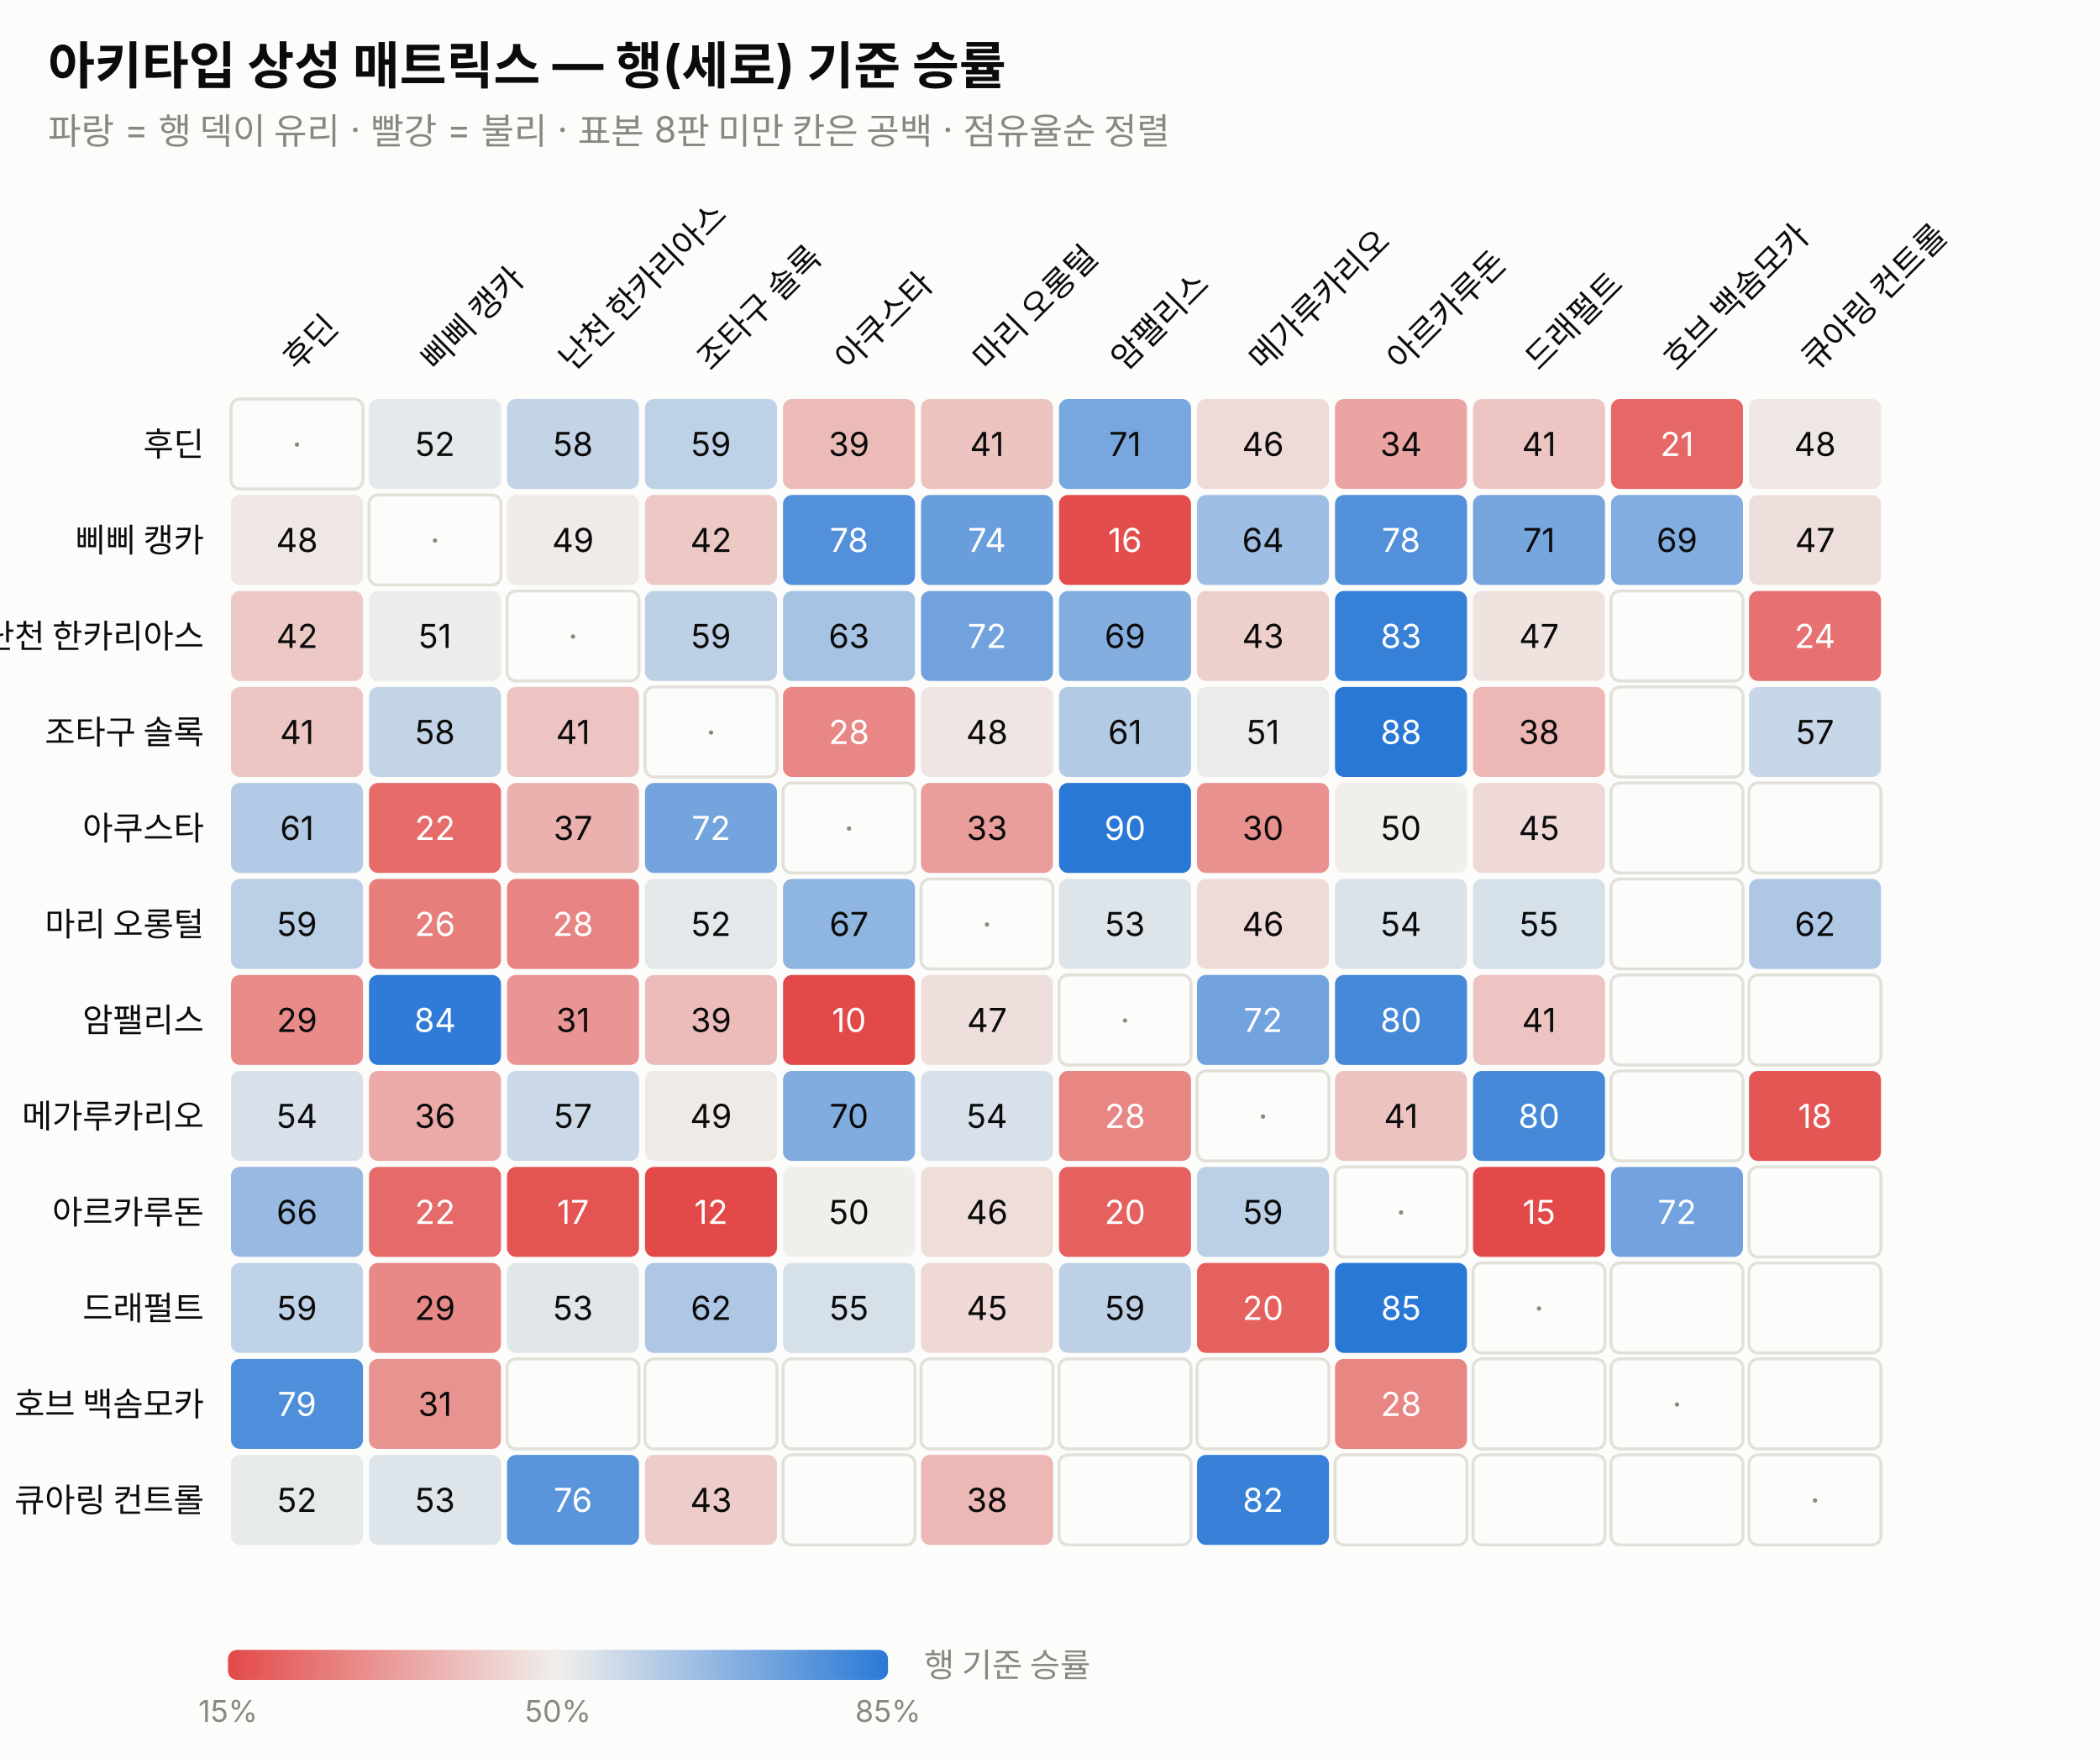
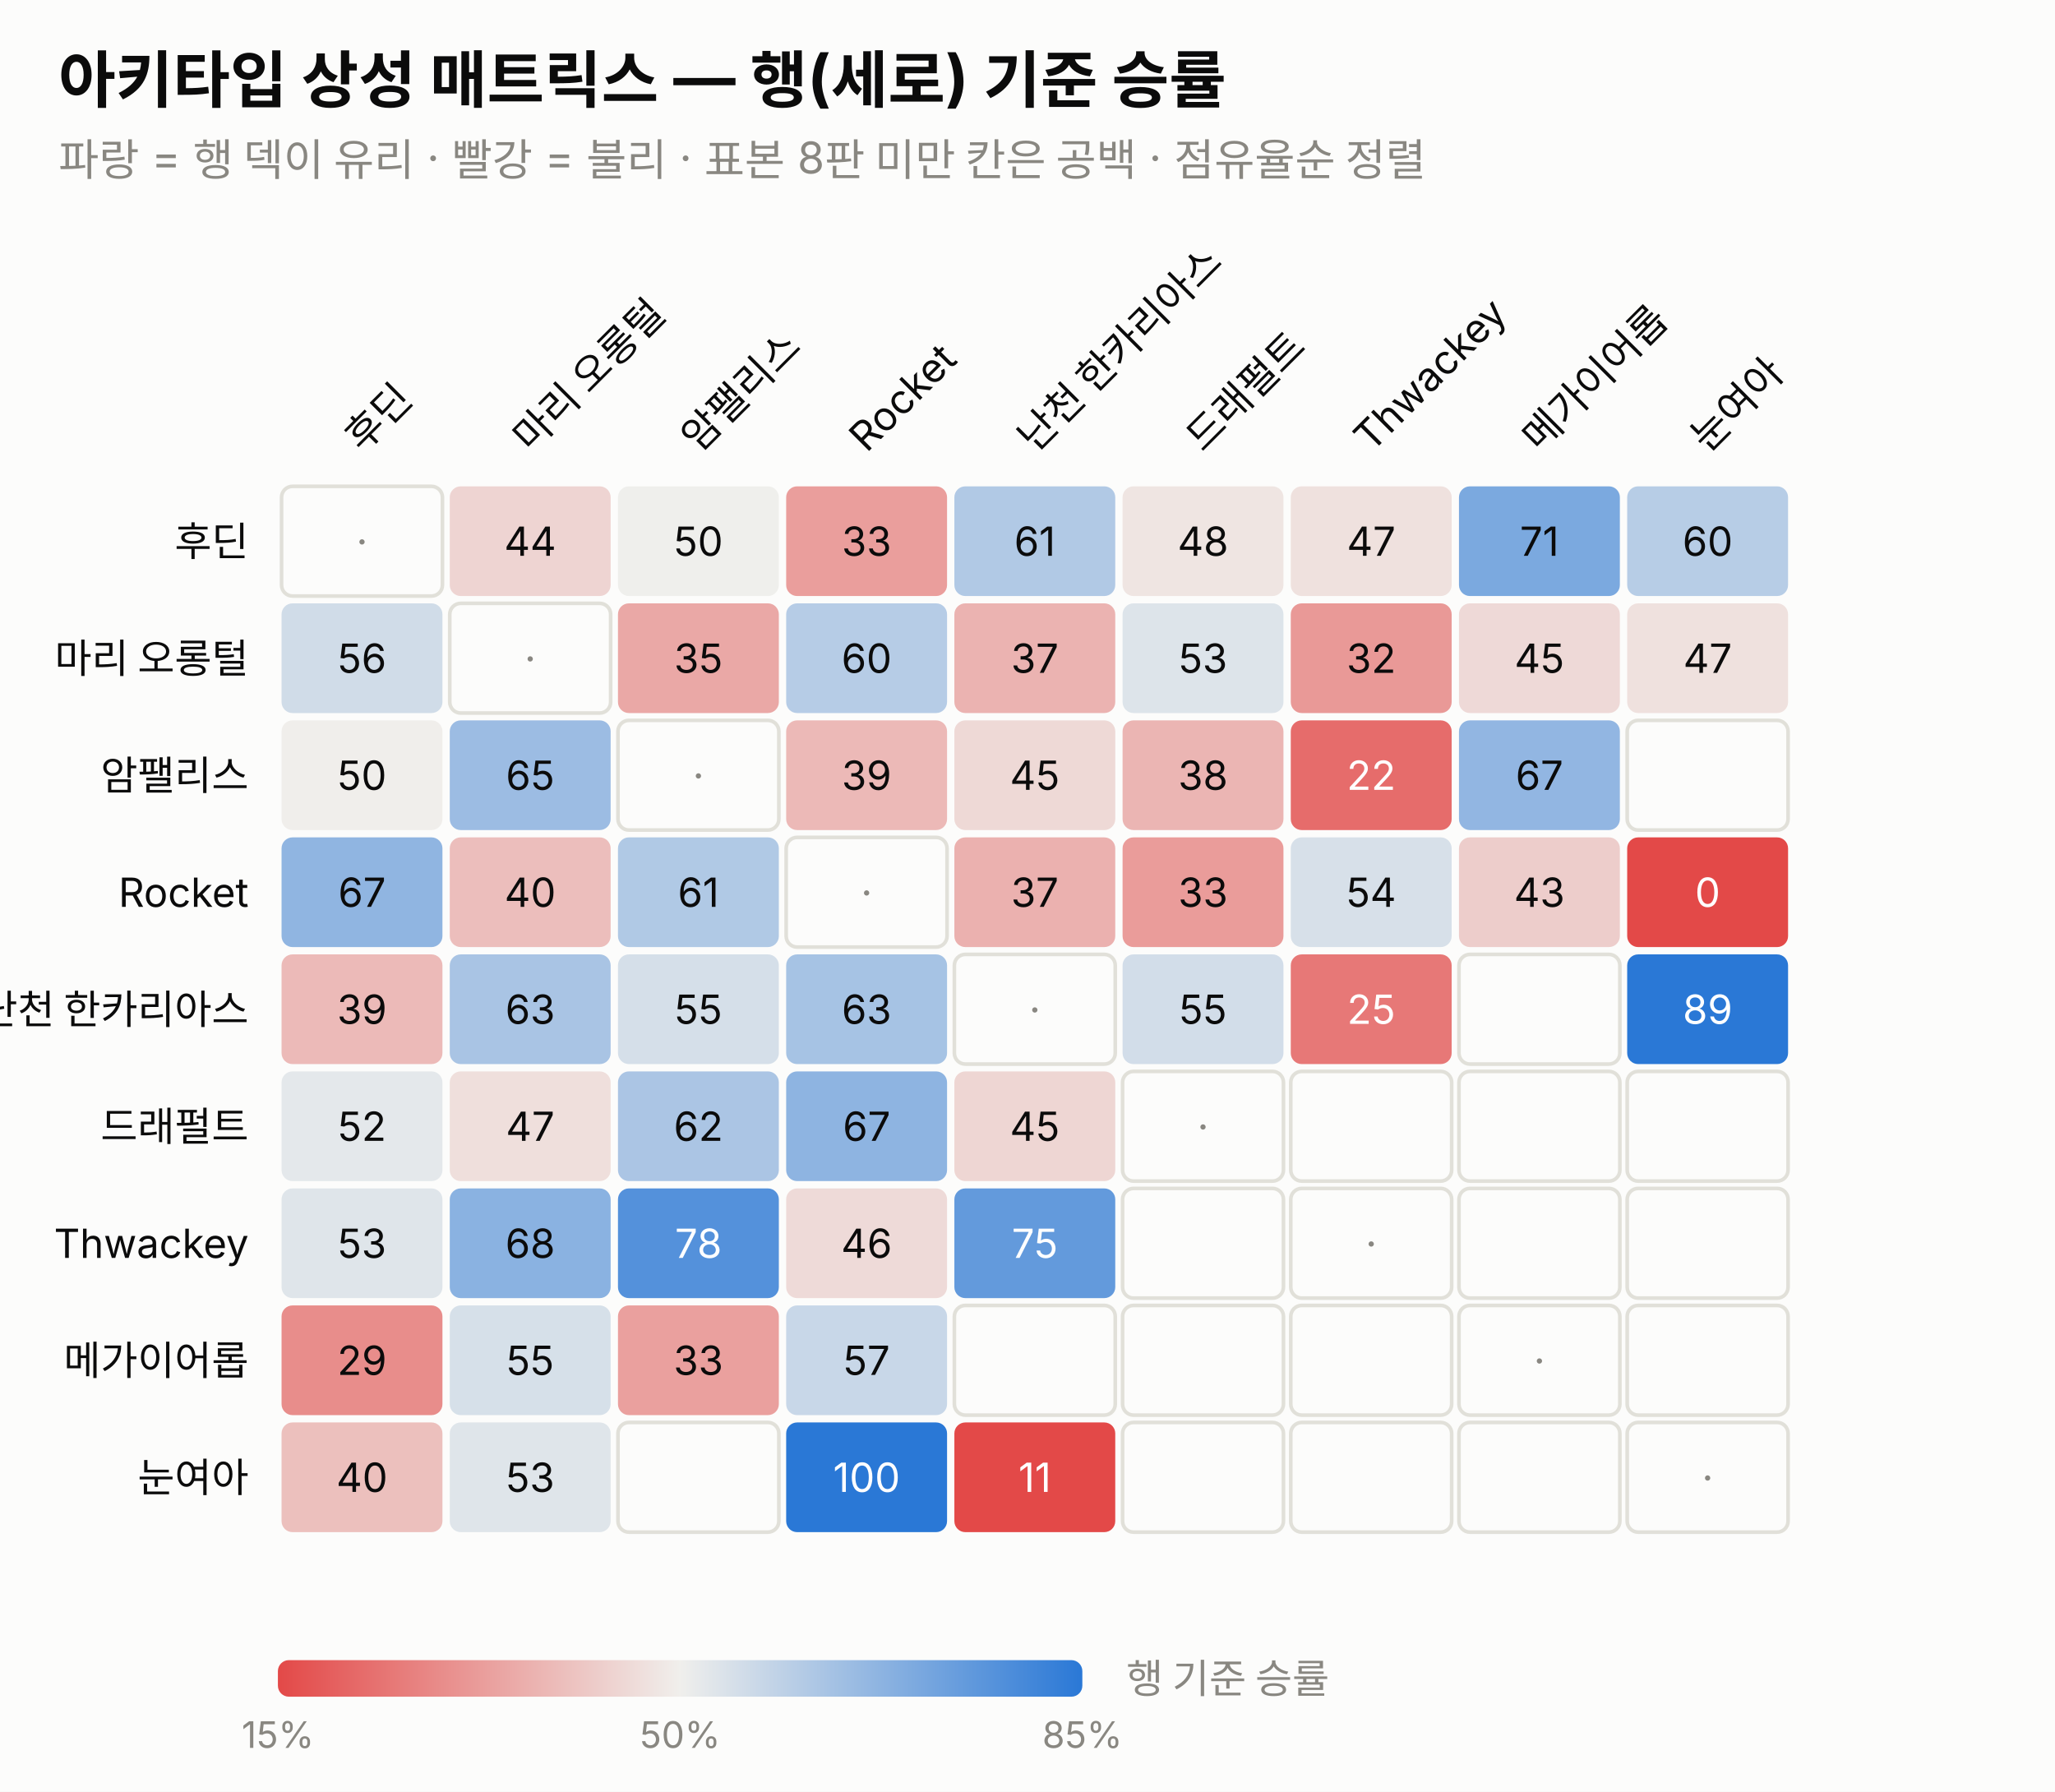
- <svg xmlns="http://www.w3.org/2000/svg" width="700" height="586" viewBox="0 0 700 586" font-family="system-ui, -apple-system, Segoe UI, sans-serif">
-   <rect width="700" height="586" fill="#fcfcfb" />
+ <svg xmlns="http://www.w3.org/2000/svg" width="562" height="490" viewBox="0 0 562 490" font-family="system-ui, -apple-system, Segoe UI, sans-serif">
+   <rect width="562" height="490" fill="#fcfcfb" />
  <text x="16" y="28" font-size="17" font-weight="700" fill="#0b0b0b">아키타입 상성 매트릭스 — 행(세로) 기준 승률</text>
  <text x="16" y="48" font-size="12" fill="#898781">파랑 = 행 덱이 유리 · 빨강 = 불리 · 표본 8판 미만 칸은 공백 · 점유율순 정렬</text>
  <text x="99" y="124" font-size="11" fill="#0b0b0b" text-anchor="start" transform="rotate(-45 99 124)">후딘</text>
-   <text x="145" y="124" font-size="11" fill="#0b0b0b" text-anchor="start" transform="rotate(-45 145 124)">삐삐 캥카</text>
-   <text x="191" y="124" font-size="11" fill="#0b0b0b" text-anchor="start" transform="rotate(-45 191 124)">난천 한카리아스</text>
-   <text x="237" y="124" font-size="11" fill="#0b0b0b" text-anchor="start" transform="rotate(-45 237 124)">조타구 솔록</text>
-   <text x="283" y="124" font-size="11" fill="#0b0b0b" text-anchor="start" transform="rotate(-45 283 124)">아쿠스타</text>
-   <text x="329" y="124" font-size="11" fill="#0b0b0b" text-anchor="start" transform="rotate(-45 329 124)">마리 오롱털</text>
-   <text x="375" y="124" font-size="11" fill="#0b0b0b" text-anchor="start" transform="rotate(-45 375 124)">암팰리스</text>
-   <text x="421" y="124" font-size="11" fill="#0b0b0b" text-anchor="start" transform="rotate(-45 421 124)">메가루카리오</text>
-   <text x="467" y="124" font-size="11" fill="#0b0b0b" text-anchor="start" transform="rotate(-45 467 124)">아르카루돈</text>
-   <text x="513" y="124" font-size="11" fill="#0b0b0b" text-anchor="start" transform="rotate(-45 513 124)">드래펄트</text>
-   <text x="559" y="124" font-size="11" fill="#0b0b0b" text-anchor="start" transform="rotate(-45 559 124)">호브 백솜모카</text>
-   <text x="605" y="124" font-size="11" fill="#0b0b0b" text-anchor="start" transform="rotate(-45 605 124)">큐아링 컨트롤</text>
+   <text x="145" y="124" font-size="11" fill="#0b0b0b" text-anchor="start" transform="rotate(-45 145 124)">마리 오롱털</text>
+   <text x="191" y="124" font-size="11" fill="#0b0b0b" text-anchor="start" transform="rotate(-45 191 124)">암팰리스</text>
+   <text x="237" y="124" font-size="11" fill="#0b0b0b" text-anchor="start" transform="rotate(-45 237 124)">Rocket</text>
+   <text x="283" y="124" font-size="11" fill="#0b0b0b" text-anchor="start" transform="rotate(-45 283 124)">난천 한카리아스</text>
+   <text x="329" y="124" font-size="11" fill="#0b0b0b" text-anchor="start" transform="rotate(-45 329 124)">드래펄트</text>
+   <text x="375" y="124" font-size="11" fill="#0b0b0b" text-anchor="start" transform="rotate(-45 375 124)">Thwackey</text>
+   <text x="421" y="124" font-size="11" fill="#0b0b0b" text-anchor="start" transform="rotate(-45 421 124)">메가이어롭</text>
+   <text x="467" y="124" font-size="11" fill="#0b0b0b" text-anchor="start" transform="rotate(-45 467 124)">눈여아</text>
  <text x="68" y="152.0" font-size="11" fill="#0b0b0b" text-anchor="end">후딘</text>
  <rect x="77.0" y="133.0" width="44" height="30" rx="3" fill="#fcfcfb" stroke="#e1e0d9" />
  <text x="99.0" y="152.0" font-size="11" fill="#898781" text-anchor="middle">·</text>
-   <rect x="123.0" y="133.0" width="44" height="30" rx="3" fill="#e6e9eb" />
-   <text x="145.0" y="152.0" font-size="11" fill="#0b0b0b" text-anchor="middle">52</text>
-   <rect x="169.0" y="133.0" width="44" height="30" rx="3" fill="#c3d4e7" />
-   <text x="191.0" y="152.0" font-size="11" fill="#0b0b0b" text-anchor="middle">58</text>
-   <rect x="215.0" y="133.0" width="44" height="30" rx="3" fill="#bed1e6" />
-   <text x="237.0" y="152.0" font-size="11" fill="#0b0b0b" text-anchor="middle">59</text>
-   <rect x="261.0" y="133.0" width="44" height="30" rx="3" fill="#ecbbb8" />
-   <text x="283.0" y="152.0" font-size="11" fill="#0b0b0b" text-anchor="middle">39</text>
-   <rect x="307.0" y="133.0" width="44" height="30" rx="3" fill="#edc3c0" />
-   <text x="329.0" y="152.0" font-size="11" fill="#0b0b0b" text-anchor="middle">41</text>
-   <rect x="353.0" y="133.0" width="44" height="30" rx="3" fill="#78a7df" />
-   <text x="375.0" y="152.0" font-size="11" fill="#0b0b0b" text-anchor="middle">71</text>
-   <rect x="399.0" y="133.0" width="44" height="30" rx="3" fill="#eedbd8" />
-   <text x="421.0" y="152.0" font-size="11" fill="#0b0b0b" text-anchor="middle">46</text>
-   <rect x="445.0" y="133.0" width="44" height="30" rx="3" fill="#eaa4a2" />
-   <text x="467.0" y="152.0" font-size="11" fill="#0b0b0b" text-anchor="middle">34</text>
-   <rect x="491.0" y="133.0" width="44" height="30" rx="3" fill="#edc6c4" />
-   <text x="513.0" y="152.0" font-size="11" fill="#0b0b0b" text-anchor="middle">41</text>
-   <rect x="537.0" y="133.0" width="44" height="30" rx="3" fill="#e56766" />
-   <text x="559.0" y="152.0" font-size="11" fill="#ffffff" text-anchor="middle">21</text>
-   <rect x="583.0" y="133.0" width="44" height="30" rx="3" fill="#efe7e4" />
-   <text x="605.0" y="152.0" font-size="11" fill="#0b0b0b" text-anchor="middle">48</text>
-   <text x="68" y="184.0" font-size="11" fill="#0b0b0b" text-anchor="end">삐삐 캥카</text>
-   <rect x="77.0" y="165.0" width="44" height="30" rx="3" fill="#efe7e4" />
-   <text x="99.0" y="184.0" font-size="11" fill="#0b0b0b" text-anchor="middle">48</text>
+   <rect x="123.0" y="133.0" width="44" height="30" rx="3" fill="#eed4d2" />
+   <text x="145.0" y="152.0" font-size="11" fill="#0b0b0b" text-anchor="middle">44</text>
+   <rect x="169.0" y="133.0" width="44" height="30" rx="3" fill="#efefec" />
+   <text x="191.0" y="152.0" font-size="11" fill="#0b0b0b" text-anchor="middle">50</text>
+   <rect x="215.0" y="133.0" width="44" height="30" rx="3" fill="#ea9e9c" />
+   <text x="237.0" y="152.0" font-size="11" fill="#0b0b0b" text-anchor="middle">33</text>
+   <rect x="261.0" y="133.0" width="44" height="30" rx="3" fill="#b1c9e5" />
+   <text x="283.0" y="152.0" font-size="11" fill="#0b0b0b" text-anchor="middle">61</text>
+   <rect x="307.0" y="133.0" width="44" height="30" rx="3" fill="#efe5e2" />
+   <text x="329.0" y="152.0" font-size="11" fill="#0b0b0b" text-anchor="middle">48</text>
+   <rect x="353.0" y="133.0" width="44" height="30" rx="3" fill="#efe1de" />
+   <text x="375.0" y="152.0" font-size="11" fill="#0b0b0b" text-anchor="middle">47</text>
+   <rect x="399.0" y="133.0" width="44" height="30" rx="3" fill="#7ba9df" />
+   <text x="421.0" y="152.0" font-size="11" fill="#0b0b0b" text-anchor="middle">71</text>
+   <rect x="445.0" y="133.0" width="44" height="30" rx="3" fill="#b7cde6" />
+   <text x="467.0" y="152.0" font-size="11" fill="#0b0b0b" text-anchor="middle">60</text>
+   <text x="68" y="184.0" font-size="11" fill="#0b0b0b" text-anchor="end">마리 오롱털</text>
+   <rect x="77.0" y="165.0" width="44" height="30" rx="3" fill="#d0dce8" />
+   <text x="99.0" y="184.0" font-size="11" fill="#0b0b0b" text-anchor="middle">56</text>
  <rect x="123.0" y="165.0" width="44" height="30" rx="3" fill="#fcfcfb" stroke="#e1e0d9" />
  <text x="145.0" y="184.0" font-size="11" fill="#898781" text-anchor="middle">·</text>
-   <rect x="169.0" y="165.0" width="44" height="30" rx="3" fill="#f0ebe8" />
-   <text x="191.0" y="184.0" font-size="11" fill="#0b0b0b" text-anchor="middle">49</text>
-   <rect x="215.0" y="165.0" width="44" height="30" rx="3" fill="#edc9c6" />
-   <text x="237.0" y="184.0" font-size="11" fill="#0b0b0b" text-anchor="middle">42</text>
-   <rect x="261.0" y="165.0" width="44" height="30" rx="3" fill="#5290da" />
-   <text x="283.0" y="184.0" font-size="11" fill="#ffffff" text-anchor="middle">78</text>
-   <rect x="307.0" y="165.0" width="44" height="30" rx="3" fill="#699edd" />
-   <text x="329.0" y="184.0" font-size="11" fill="#ffffff" text-anchor="middle">74</text>
-   <rect x="353.0" y="165.0" width="44" height="30" rx="3" fill="#e34e4c" />
-   <text x="375.0" y="184.0" font-size="11" fill="#ffffff" text-anchor="middle">16</text>
-   <rect x="399.0" y="165.0" width="44" height="30" rx="3" fill="#9ebee3" />
-   <text x="421.0" y="184.0" font-size="11" fill="#0b0b0b" text-anchor="middle">64</text>
-   <rect x="445.0" y="165.0" width="44" height="30" rx="3" fill="#5290da" />
-   <text x="467.0" y="184.0" font-size="11" fill="#ffffff" text-anchor="middle">78</text>
-   <rect x="491.0" y="165.0" width="44" height="30" rx="3" fill="#77a6df" />
-   <text x="513.0" y="184.0" font-size="11" fill="#0b0b0b" text-anchor="middle">71</text>
-   <rect x="537.0" y="165.0" width="44" height="30" rx="3" fill="#82ade0" />
-   <text x="559.0" y="184.0" font-size="11" fill="#0b0b0b" text-anchor="middle">69</text>
-   <rect x="583.0" y="165.0" width="44" height="30" rx="3" fill="#efdfdc" />
-   <text x="605.0" y="184.0" font-size="11" fill="#0b0b0b" text-anchor="middle">47</text>
-   <text x="68" y="216.0" font-size="11" fill="#0b0b0b" text-anchor="end">난천 한카리아스</text>
-   <rect x="77.0" y="197.0" width="44" height="30" rx="3" fill="#edc9c6" />
-   <text x="99.0" y="216.0" font-size="11" fill="#0b0b0b" text-anchor="middle">42</text>
-   <rect x="123.0" y="197.0" width="44" height="30" rx="3" fill="#ebeceb" />
-   <text x="145.0" y="216.0" font-size="11" fill="#0b0b0b" text-anchor="middle">51</text>
+   <rect x="169.0" y="165.0" width="44" height="30" rx="3" fill="#eaa8a6" />
+   <text x="191.0" y="184.0" font-size="11" fill="#0b0b0b" text-anchor="middle">35</text>
+   <rect x="215.0" y="165.0" width="44" height="30" rx="3" fill="#b6cce6" />
+   <text x="237.0" y="184.0" font-size="11" fill="#0b0b0b" text-anchor="middle">60</text>
+   <rect x="261.0" y="165.0" width="44" height="30" rx="3" fill="#ebb3b1" />
+   <text x="283.0" y="184.0" font-size="11" fill="#0b0b0b" text-anchor="middle">37</text>
+   <rect x="307.0" y="165.0" width="44" height="30" rx="3" fill="#dde4ea" />
+   <text x="329.0" y="184.0" font-size="11" fill="#0b0b0b" text-anchor="middle">53</text>
+   <rect x="353.0" y="165.0" width="44" height="30" rx="3" fill="#e99997" />
+   <text x="375.0" y="184.0" font-size="11" fill="#0b0b0b" text-anchor="middle">32</text>
+   <rect x="399.0" y="165.0" width="44" height="30" rx="3" fill="#eed9d7" />
+   <text x="421.0" y="184.0" font-size="11" fill="#0b0b0b" text-anchor="middle">45</text>
+   <rect x="445.0" y="165.0" width="44" height="30" rx="3" fill="#efe1de" />
+   <text x="467.0" y="184.0" font-size="11" fill="#0b0b0b" text-anchor="middle">47</text>
+   <text x="68" y="216.0" font-size="11" fill="#0b0b0b" text-anchor="end">암팰리스</text>
+   <rect x="77.0" y="197.0" width="44" height="30" rx="3" fill="#f0eeeb" />
+   <text x="99.0" y="216.0" font-size="11" fill="#0b0b0b" text-anchor="middle">50</text>
+   <rect x="123.0" y="197.0" width="44" height="30" rx="3" fill="#9cbce3" />
+   <text x="145.0" y="216.0" font-size="11" fill="#0b0b0b" text-anchor="middle">65</text>
  <rect x="169.0" y="197.0" width="44" height="30" rx="3" fill="#fcfcfb" stroke="#e1e0d9" />
  <text x="191.0" y="216.0" font-size="11" fill="#898781" text-anchor="middle">·</text>
-   <rect x="215.0" y="197.0" width="44" height="30" rx="3" fill="#bdd0e6" />
-   <text x="237.0" y="216.0" font-size="11" fill="#0b0b0b" text-anchor="middle">59</text>
-   <rect x="261.0" y="197.0" width="44" height="30" rx="3" fill="#a6c3e4" />
-   <text x="283.0" y="216.0" font-size="11" fill="#0b0b0b" text-anchor="middle">63</text>
-   <rect x="307.0" y="197.0" width="44" height="30" rx="3" fill="#71a2de" />
-   <text x="329.0" y="216.0" font-size="11" fill="#ffffff" text-anchor="middle">72</text>
-   <rect x="353.0" y="197.0" width="44" height="30" rx="3" fill="#84aee0" />
-   <text x="375.0" y="216.0" font-size="11" fill="#0b0b0b" text-anchor="middle">69</text>
-   <rect x="399.0" y="197.0" width="44" height="30" rx="3" fill="#edcfcc" />
-   <text x="421.0" y="216.0" font-size="11" fill="#0b0b0b" text-anchor="middle">43</text>
-   <rect x="445.0" y="197.0" width="44" height="30" rx="3" fill="#3780d7" />
-   <text x="467.0" y="216.0" font-size="11" fill="#ffffff" text-anchor="middle">83</text>
-   <rect x="491.0" y="197.0" width="44" height="30" rx="3" fill="#efe3e0" />
-   <text x="513.0" y="216.0" font-size="11" fill="#0b0b0b" text-anchor="middle">47</text>
-   <rect x="537.0" y="197.0" width="44" height="30" rx="3" fill="#fcfcfb" stroke="#e1e0d9" />
-   <rect x="583.0" y="197.0" width="44" height="30" rx="3" fill="#e67170" />
-   <text x="605.0" y="216.0" font-size="11" fill="#ffffff" text-anchor="middle">24</text>
-   <text x="68" y="248.0" font-size="11" fill="#0b0b0b" text-anchor="end">조타구 솔록</text>
-   <rect x="77.0" y="229.0" width="44" height="30" rx="3" fill="#edc5c2" />
-   <text x="99.0" y="248.0" font-size="11" fill="#0b0b0b" text-anchor="middle">41</text>
-   <rect x="123.0" y="229.0" width="44" height="30" rx="3" fill="#c3d4e7" />
-   <text x="145.0" y="248.0" font-size="11" fill="#0b0b0b" text-anchor="middle">58</text>
-   <rect x="169.0" y="229.0" width="44" height="30" rx="3" fill="#edc4c2" />
-   <text x="191.0" y="248.0" font-size="11" fill="#0b0b0b" text-anchor="middle">41</text>
+   <rect x="215.0" y="197.0" width="44" height="30" rx="3" fill="#ecb9b7" />
+   <text x="237.0" y="216.0" font-size="11" fill="#0b0b0b" text-anchor="middle">39</text>
+   <rect x="261.0" y="197.0" width="44" height="30" rx="3" fill="#eed9d6" />
+   <text x="283.0" y="216.0" font-size="11" fill="#0b0b0b" text-anchor="middle">45</text>
+   <rect x="307.0" y="197.0" width="44" height="30" rx="3" fill="#ebb5b3" />
+   <text x="329.0" y="216.0" font-size="11" fill="#0b0b0b" text-anchor="middle">38</text>
+   <rect x="353.0" y="197.0" width="44" height="30" rx="3" fill="#e66c6b" />
+   <text x="375.0" y="216.0" font-size="11" fill="#ffffff" text-anchor="middle">22</text>
+   <rect x="399.0" y="197.0" width="44" height="30" rx="3" fill="#92b6e2" />
+   <text x="421.0" y="216.0" font-size="11" fill="#0b0b0b" text-anchor="middle">67</text>
+   <rect x="445.0" y="197.0" width="44" height="30" rx="3" fill="#fcfcfb" stroke="#e1e0d9" />
+   <text x="68" y="248.0" font-size="11" fill="#0b0b0b" text-anchor="end">Rocket</text>
+   <rect x="77.0" y="229.0" width="44" height="30" rx="3" fill="#90b5e1" />
+   <text x="99.0" y="248.0" font-size="11" fill="#0b0b0b" text-anchor="middle">67</text>
+   <rect x="123.0" y="229.0" width="44" height="30" rx="3" fill="#ecbebc" />
+   <text x="145.0" y="248.0" font-size="11" fill="#0b0b0b" text-anchor="middle">40</text>
+   <rect x="169.0" y="229.0" width="44" height="30" rx="3" fill="#b0c9e5" />
+   <text x="191.0" y="248.0" font-size="11" fill="#0b0b0b" text-anchor="middle">61</text>
  <rect x="215.0" y="229.0" width="44" height="30" rx="3" fill="#fcfcfb" stroke="#e1e0d9" />
  <text x="237.0" y="248.0" font-size="11" fill="#898781" text-anchor="middle">·</text>
-   <rect x="261.0" y="229.0" width="44" height="30" rx="3" fill="#e88785" />
-   <text x="283.0" y="248.0" font-size="11" fill="#ffffff" text-anchor="middle">28</text>
-   <rect x="307.0" y="229.0" width="44" height="30" rx="3" fill="#efe6e3" />
-   <text x="329.0" y="248.0" font-size="11" fill="#0b0b0b" text-anchor="middle">48</text>
-   <rect x="353.0" y="229.0" width="44" height="30" rx="3" fill="#b3cae5" />
-   <text x="375.0" y="248.0" font-size="11" fill="#0b0b0b" text-anchor="middle">61</text>
-   <rect x="399.0" y="229.0" width="44" height="30" rx="3" fill="#eaeceb" />
-   <text x="421.0" y="248.0" font-size="11" fill="#0b0b0b" text-anchor="middle">51</text>
-   <rect x="445.0" y="229.0" width="44" height="30" rx="3" fill="#2a78d6" />
-   <text x="467.0" y="248.0" font-size="11" fill="#ffffff" text-anchor="middle">88</text>
-   <rect x="491.0" y="229.0" width="44" height="30" rx="3" fill="#ecb7b4" />
-   <text x="513.0" y="248.0" font-size="11" fill="#0b0b0b" text-anchor="middle">38</text>
-   <rect x="537.0" y="229.0" width="44" height="30" rx="3" fill="#fcfcfb" stroke="#e1e0d9" />
-   <rect x="583.0" y="229.0" width="44" height="30" rx="3" fill="#c8d7e8" />
-   <text x="605.0" y="248.0" font-size="11" fill="#0b0b0b" text-anchor="middle">57</text>
-   <text x="68" y="280.0" font-size="11" fill="#0b0b0b" text-anchor="end">아쿠스타</text>
-   <rect x="77.0" y="261.0" width="44" height="30" rx="3" fill="#b2cae5" />
-   <text x="99.0" y="280.0" font-size="11" fill="#0b0b0b" text-anchor="middle">61</text>
-   <rect x="123.0" y="261.0" width="44" height="30" rx="3" fill="#e66b69" />
-   <text x="145.0" y="280.0" font-size="11" fill="#ffffff" text-anchor="middle">22</text>
-   <rect x="169.0" y="261.0" width="44" height="30" rx="3" fill="#ebb1af" />
-   <text x="191.0" y="280.0" font-size="11" fill="#0b0b0b" text-anchor="middle">37</text>
-   <rect x="215.0" y="261.0" width="44" height="30" rx="3" fill="#74a4de" />
-   <text x="237.0" y="280.0" font-size="11" fill="#ffffff" text-anchor="middle">72</text>
+   <rect x="261.0" y="229.0" width="44" height="30" rx="3" fill="#ebb1af" />
+   <text x="283.0" y="248.0" font-size="11" fill="#0b0b0b" text-anchor="middle">37</text>
+   <rect x="307.0" y="229.0" width="44" height="30" rx="3" fill="#ea9c9a" />
+   <text x="329.0" y="248.0" font-size="11" fill="#0b0b0b" text-anchor="middle">33</text>
+   <rect x="353.0" y="229.0" width="44" height="30" rx="3" fill="#d7e0e9" />
+   <text x="375.0" y="248.0" font-size="11" fill="#0b0b0b" text-anchor="middle">54</text>
+   <rect x="399.0" y="229.0" width="44" height="30" rx="3" fill="#edcdcb" />
+   <text x="421.0" y="248.0" font-size="11" fill="#0b0b0b" text-anchor="middle">43</text>
+   <rect x="445.0" y="229.0" width="44" height="30" rx="3" fill="#e34948" />
+   <text x="467.0" y="248.0" font-size="11" fill="#ffffff" text-anchor="middle">0</text>
+   <text x="68" y="280.0" font-size="11" fill="#0b0b0b" text-anchor="end">난천 한카리아스</text>
+   <rect x="77.0" y="261.0" width="44" height="30" rx="3" fill="#ecbab8" />
+   <text x="99.0" y="280.0" font-size="11" fill="#0b0b0b" text-anchor="middle">39</text>
+   <rect x="123.0" y="261.0" width="44" height="30" rx="3" fill="#a9c4e4" />
+   <text x="145.0" y="280.0" font-size="11" fill="#0b0b0b" text-anchor="middle">63</text>
+   <rect x="169.0" y="261.0" width="44" height="30" rx="3" fill="#d5dfe9" />
+   <text x="191.0" y="280.0" font-size="11" fill="#0b0b0b" text-anchor="middle">55</text>
+   <rect x="215.0" y="261.0" width="44" height="30" rx="3" fill="#a6c3e4" />
+   <text x="237.0" y="280.0" font-size="11" fill="#0b0b0b" text-anchor="middle">63</text>
  <rect x="261.0" y="261.0" width="44" height="30" rx="3" fill="#fcfcfb" stroke="#e1e0d9" />
  <text x="283.0" y="280.0" font-size="11" fill="#898781" text-anchor="middle">·</text>
-   <rect x="307.0" y="261.0" width="44" height="30" rx="3" fill="#ea9e9c" />
-   <text x="329.0" y="280.0" font-size="11" fill="#0b0b0b" text-anchor="middle">33</text>
-   <rect x="353.0" y="261.0" width="44" height="30" rx="3" fill="#2a78d6" />
-   <text x="375.0" y="280.0" font-size="11" fill="#ffffff" text-anchor="middle">90</text>
-   <rect x="399.0" y="261.0" width="44" height="30" rx="3" fill="#e9918f" />
-   <text x="421.0" y="280.0" font-size="11" fill="#0b0b0b" text-anchor="middle">30</text>
-   <rect x="445.0" y="261.0" width="44" height="30" rx="3" fill="#f0efec" />
-   <text x="467.0" y="280.0" font-size="11" fill="#0b0b0b" text-anchor="middle">50</text>
-   <rect x="491.0" y="261.0" width="44" height="30" rx="3" fill="#eed9d7" />
-   <text x="513.0" y="280.0" font-size="11" fill="#0b0b0b" text-anchor="middle">45</text>
-   <rect x="537.0" y="261.0" width="44" height="30" rx="3" fill="#fcfcfb" stroke="#e1e0d9" />
-   <rect x="583.0" y="261.0" width="44" height="30" rx="3" fill="#fcfcfb" stroke="#e1e0d9" />
-   <text x="68" y="312.0" font-size="11" fill="#0b0b0b" text-anchor="end">마리 오롱털</text>
-   <rect x="77.0" y="293.0" width="44" height="30" rx="3" fill="#bbcfe6" />
-   <text x="99.0" y="312.0" font-size="11" fill="#0b0b0b" text-anchor="middle">59</text>
-   <rect x="123.0" y="293.0" width="44" height="30" rx="3" fill="#e77e7c" />
-   <text x="145.0" y="312.0" font-size="11" fill="#ffffff" text-anchor="middle">26</text>
-   <rect x="169.0" y="293.0" width="44" height="30" rx="3" fill="#e88483" />
-   <text x="191.0" y="312.0" font-size="11" fill="#ffffff" text-anchor="middle">28</text>
-   <rect x="215.0" y="293.0" width="44" height="30" rx="3" fill="#e5e8eb" />
-   <text x="237.0" y="312.0" font-size="11" fill="#0b0b0b" text-anchor="middle">52</text>
-   <rect x="261.0" y="293.0" width="44" height="30" rx="3" fill="#8fb5e1" />
-   <text x="283.0" y="312.0" font-size="11" fill="#0b0b0b" text-anchor="middle">67</text>
+   <rect x="307.0" y="261.0" width="44" height="30" rx="3" fill="#d2dde9" />
+   <text x="329.0" y="280.0" font-size="11" fill="#0b0b0b" text-anchor="middle">55</text>
+   <rect x="353.0" y="261.0" width="44" height="30" rx="3" fill="#e77877" />
+   <text x="375.0" y="280.0" font-size="11" fill="#ffffff" text-anchor="middle">25</text>
+   <rect x="399.0" y="261.0" width="44" height="30" rx="3" fill="#fcfcfb" stroke="#e1e0d9" />
+   <rect x="445.0" y="261.0" width="44" height="30" rx="3" fill="#2a78d6" />
+   <text x="467.0" y="280.0" font-size="11" fill="#ffffff" text-anchor="middle">89</text>
+   <text x="68" y="312.0" font-size="11" fill="#0b0b0b" text-anchor="end">드래펄트</text>
+   <rect x="77.0" y="293.0" width="44" height="30" rx="3" fill="#e4e8eb" />
+   <text x="99.0" y="312.0" font-size="11" fill="#0b0b0b" text-anchor="middle">52</text>
+   <rect x="123.0" y="293.0" width="44" height="30" rx="3" fill="#efdfdc" />
+   <text x="145.0" y="312.0" font-size="11" fill="#0b0b0b" text-anchor="middle">47</text>
+   <rect x="169.0" y="293.0" width="44" height="30" rx="3" fill="#abc5e4" />
+   <text x="191.0" y="312.0" font-size="11" fill="#0b0b0b" text-anchor="middle">62</text>
+   <rect x="215.0" y="293.0" width="44" height="30" rx="3" fill="#8eb4e1" />
+   <text x="237.0" y="312.0" font-size="11" fill="#0b0b0b" text-anchor="middle">67</text>
+   <rect x="261.0" y="293.0" width="44" height="30" rx="3" fill="#eed6d3" />
+   <text x="283.0" y="312.0" font-size="11" fill="#0b0b0b" text-anchor="middle">45</text>
  <rect x="307.0" y="293.0" width="44" height="30" rx="3" fill="#fcfcfb" stroke="#e1e0d9" />
  <text x="329.0" y="312.0" font-size="11" fill="#898781" text-anchor="middle">·</text>
-   <rect x="353.0" y="293.0" width="44" height="30" rx="3" fill="#dde4ea" />
-   <text x="375.0" y="312.0" font-size="11" fill="#0b0b0b" text-anchor="middle">53</text>
-   <rect x="399.0" y="293.0" width="44" height="30" rx="3" fill="#eedbd8" />
-   <text x="421.0" y="312.0" font-size="11" fill="#0b0b0b" text-anchor="middle">46</text>
-   <rect x="445.0" y="293.0" width="44" height="30" rx="3" fill="#dae2ea" />
-   <text x="467.0" y="312.0" font-size="11" fill="#0b0b0b" text-anchor="middle">54</text>
-   <rect x="491.0" y="293.0" width="44" height="30" rx="3" fill="#d6e0e9" />
-   <text x="513.0" y="312.0" font-size="11" fill="#0b0b0b" text-anchor="middle">55</text>
-   <rect x="537.0" y="293.0" width="44" height="30" rx="3" fill="#fcfcfb" stroke="#e1e0d9" />
-   <rect x="583.0" y="293.0" width="44" height="30" rx="3" fill="#adc7e5" />
-   <text x="605.0" y="312.0" font-size="11" fill="#0b0b0b" text-anchor="middle">62</text>
-   <text x="68" y="344.0" font-size="11" fill="#0b0b0b" text-anchor="end">암팰리스</text>
-   <rect x="77.0" y="325.0" width="44" height="30" rx="3" fill="#e88b89" />
-   <text x="99.0" y="344.0" font-size="11" fill="#0b0b0b" text-anchor="middle">29</text>
-   <rect x="123.0" y="325.0" width="44" height="30" rx="3" fill="#2f7bd7" />
-   <text x="145.0" y="344.0" font-size="11" fill="#ffffff" text-anchor="middle">84</text>
-   <rect x="169.0" y="325.0" width="44" height="30" rx="3" fill="#e99593" />
-   <text x="191.0" y="344.0" font-size="11" fill="#0b0b0b" text-anchor="middle">31</text>
-   <rect x="215.0" y="325.0" width="44" height="30" rx="3" fill="#ecbcba" />
-   <text x="237.0" y="344.0" font-size="11" fill="#0b0b0b" text-anchor="middle">39</text>
-   <rect x="261.0" y="325.0" width="44" height="30" rx="3" fill="#e34948" />
-   <text x="283.0" y="344.0" font-size="11" fill="#ffffff" text-anchor="middle">10</text>
-   <rect x="307.0" y="325.0" width="44" height="30" rx="3" fill="#efdfdc" />
-   <text x="329.0" y="344.0" font-size="11" fill="#0b0b0b" text-anchor="middle">47</text>
+   <rect x="353.0" y="293.0" width="44" height="30" rx="3" fill="#fcfcfb" stroke="#e1e0d9" />
+   <rect x="399.0" y="293.0" width="44" height="30" rx="3" fill="#fcfcfb" stroke="#e1e0d9" />
+   <rect x="445.0" y="293.0" width="44" height="30" rx="3" fill="#fcfcfb" stroke="#e1e0d9" />
+   <text x="68" y="344.0" font-size="11" fill="#0b0b0b" text-anchor="end">Thwackey</text>
+   <rect x="77.0" y="325.0" width="44" height="30" rx="3" fill="#dfe5ea" />
+   <text x="99.0" y="344.0" font-size="11" fill="#0b0b0b" text-anchor="middle">53</text>
+   <rect x="123.0" y="325.0" width="44" height="30" rx="3" fill="#8ab2e1" />
+   <text x="145.0" y="344.0" font-size="11" fill="#0b0b0b" text-anchor="middle">68</text>
+   <rect x="169.0" y="325.0" width="44" height="30" rx="3" fill="#5491db" />
+   <text x="191.0" y="344.0" font-size="11" fill="#ffffff" text-anchor="middle">78</text>
+   <rect x="215.0" y="325.0" width="44" height="30" rx="3" fill="#eedad8" />
+   <text x="237.0" y="344.0" font-size="11" fill="#0b0b0b" text-anchor="middle">46</text>
+   <rect x="261.0" y="325.0" width="44" height="30" rx="3" fill="#639adc" />
+   <text x="283.0" y="344.0" font-size="11" fill="#ffffff" text-anchor="middle">75</text>
+   <rect x="307.0" y="325.0" width="44" height="30" rx="3" fill="#fcfcfb" stroke="#e1e0d9" />
  <rect x="353.0" y="325.0" width="44" height="30" rx="3" fill="#fcfcfb" stroke="#e1e0d9" />
  <text x="375.0" y="344.0" font-size="11" fill="#898781" text-anchor="middle">·</text>
-   <rect x="399.0" y="325.0" width="44" height="30" rx="3" fill="#72a3de" />
-   <text x="421.0" y="344.0" font-size="11" fill="#ffffff" text-anchor="middle">72</text>
-   <rect x="445.0" y="325.0" width="44" height="30" rx="3" fill="#4689d9" />
-   <text x="467.0" y="344.0" font-size="11" fill="#ffffff" text-anchor="middle">80</text>
-   <rect x="491.0" y="325.0" width="44" height="30" rx="3" fill="#edc4c1" />
-   <text x="513.0" y="344.0" font-size="11" fill="#0b0b0b" text-anchor="middle">41</text>
-   <rect x="537.0" y="325.0" width="44" height="30" rx="3" fill="#fcfcfb" stroke="#e1e0d9" />
-   <rect x="583.0" y="325.0" width="44" height="30" rx="3" fill="#fcfcfb" stroke="#e1e0d9" />
-   <text x="68" y="376.0" font-size="11" fill="#0b0b0b" text-anchor="end">메가루카리오</text>
-   <rect x="77.0" y="357.0" width="44" height="30" rx="3" fill="#d8e0e9" />
-   <text x="99.0" y="376.0" font-size="11" fill="#0b0b0b" text-anchor="middle">54</text>
-   <rect x="123.0" y="357.0" width="44" height="30" rx="3" fill="#ebaaa8" />
-   <text x="145.0" y="376.0" font-size="11" fill="#0b0b0b" text-anchor="middle">36</text>
-   <rect x="169.0" y="357.0" width="44" height="30" rx="3" fill="#cad8e8" />
-   <text x="191.0" y="376.0" font-size="11" fill="#0b0b0b" text-anchor="middle">57</text>
-   <rect x="215.0" y="357.0" width="44" height="30" rx="3" fill="#f0eae7" />
-   <text x="237.0" y="376.0" font-size="11" fill="#0b0b0b" text-anchor="middle">49</text>
-   <rect x="261.0" y="357.0" width="44" height="30" rx="3" fill="#80ace0" />
-   <text x="283.0" y="376.0" font-size="11" fill="#0b0b0b" text-anchor="middle">70</text>
-   <rect x="307.0" y="357.0" width="44" height="30" rx="3" fill="#d8e0e9" />
-   <text x="329.0" y="376.0" font-size="11" fill="#0b0b0b" text-anchor="middle">54</text>
-   <rect x="353.0" y="357.0" width="44" height="30" rx="3" fill="#e88684" />
-   <text x="375.0" y="376.0" font-size="11" fill="#ffffff" text-anchor="middle">28</text>
+   <rect x="399.0" y="325.0" width="44" height="30" rx="3" fill="#fcfcfb" stroke="#e1e0d9" />
+   <rect x="445.0" y="325.0" width="44" height="30" rx="3" fill="#fcfcfb" stroke="#e1e0d9" />
+   <text x="68" y="376.0" font-size="11" fill="#0b0b0b" text-anchor="end">메가이어롭</text>
+   <rect x="77.0" y="357.0" width="44" height="30" rx="3" fill="#e88d8b" />
+   <text x="99.0" y="376.0" font-size="11" fill="#0b0b0b" text-anchor="middle">29</text>
+   <rect x="123.0" y="357.0" width="44" height="30" rx="3" fill="#d6e0e9" />
+   <text x="145.0" y="376.0" font-size="11" fill="#0b0b0b" text-anchor="middle">55</text>
+   <rect x="169.0" y="357.0" width="44" height="30" rx="3" fill="#eaa09e" />
+   <text x="191.0" y="376.0" font-size="11" fill="#0b0b0b" text-anchor="middle">33</text>
+   <rect x="215.0" y="357.0" width="44" height="30" rx="3" fill="#c8d7e8" />
+   <text x="237.0" y="376.0" font-size="11" fill="#0b0b0b" text-anchor="middle">57</text>
+   <rect x="261.0" y="357.0" width="44" height="30" rx="3" fill="#fcfcfb" stroke="#e1e0d9" />
+   <rect x="307.0" y="357.0" width="44" height="30" rx="3" fill="#fcfcfb" stroke="#e1e0d9" />
+   <rect x="353.0" y="357.0" width="44" height="30" rx="3" fill="#fcfcfb" stroke="#e1e0d9" />
  <rect x="399.0" y="357.0" width="44" height="30" rx="3" fill="#fcfcfb" stroke="#e1e0d9" />
  <text x="421.0" y="376.0" font-size="11" fill="#898781" text-anchor="middle">·</text>
-   <rect x="445.0" y="357.0" width="44" height="30" rx="3" fill="#edc3c0" />
-   <text x="467.0" y="376.0" font-size="11" fill="#0b0b0b" text-anchor="middle">41</text>
-   <rect x="491.0" y="357.0" width="44" height="30" rx="3" fill="#4689d9" />
-   <text x="513.0" y="376.0" font-size="11" fill="#ffffff" text-anchor="middle">80</text>
-   <rect x="537.0" y="357.0" width="44" height="30" rx="3" fill="#fcfcfb" stroke="#e1e0d9" />
-   <rect x="583.0" y="357.0" width="44" height="30" rx="3" fill="#e45654" />
-   <text x="605.0" y="376.0" font-size="11" fill="#ffffff" text-anchor="middle">18</text>
-   <text x="68" y="408.0" font-size="11" fill="#0b0b0b" text-anchor="end">아르카루돈</text>
-   <rect x="77.0" y="389.0" width="44" height="30" rx="3" fill="#97b9e2" />
-   <text x="99.0" y="408.0" font-size="11" fill="#0b0b0b" text-anchor="middle">66</text>
-   <rect x="123.0" y="389.0" width="44" height="30" rx="3" fill="#e66a69" />
-   <text x="145.0" y="408.0" font-size="11" fill="#ffffff" text-anchor="middle">22</text>
-   <rect x="169.0" y="389.0" width="44" height="30" rx="3" fill="#e45453" />
-   <text x="191.0" y="408.0" font-size="11" fill="#ffffff" text-anchor="middle">17</text>
-   <rect x="215.0" y="389.0" width="44" height="30" rx="3" fill="#e34948" />
-   <text x="237.0" y="408.0" font-size="11" fill="#ffffff" text-anchor="middle">12</text>
-   <rect x="261.0" y="389.0" width="44" height="30" rx="3" fill="#f0efec" />
-   <text x="283.0" y="408.0" font-size="11" fill="#0b0b0b" text-anchor="middle">50</text>
-   <rect x="307.0" y="389.0" width="44" height="30" rx="3" fill="#efddda" />
-   <text x="329.0" y="408.0" font-size="11" fill="#0b0b0b" text-anchor="middle">46</text>
-   <rect x="353.0" y="389.0" width="44" height="30" rx="3" fill="#e5615f" />
-   <text x="375.0" y="408.0" font-size="11" fill="#ffffff" text-anchor="middle">20</text>
-   <rect x="399.0" y="389.0" width="44" height="30" rx="3" fill="#bbcfe6" />
-   <text x="421.0" y="408.0" font-size="11" fill="#0b0b0b" text-anchor="middle">59</text>
+   <rect x="445.0" y="357.0" width="44" height="30" rx="3" fill="#fcfcfb" stroke="#e1e0d9" />
+   <text x="68" y="408.0" font-size="11" fill="#0b0b0b" text-anchor="end">눈여아</text>
+   <rect x="77.0" y="389.0" width="44" height="30" rx="3" fill="#ecc0bd" />
+   <text x="99.0" y="408.0" font-size="11" fill="#0b0b0b" text-anchor="middle">40</text>
+   <rect x="123.0" y="389.0" width="44" height="30" rx="3" fill="#dfe5ea" />
+   <text x="145.0" y="408.0" font-size="11" fill="#0b0b0b" text-anchor="middle">53</text>
+   <rect x="169.0" y="389.0" width="44" height="30" rx="3" fill="#fcfcfb" stroke="#e1e0d9" />
+   <rect x="215.0" y="389.0" width="44" height="30" rx="3" fill="#2a78d6" />
+   <text x="237.0" y="408.0" font-size="11" fill="#ffffff" text-anchor="middle">100</text>
+   <rect x="261.0" y="389.0" width="44" height="30" rx="3" fill="#e34948" />
+   <text x="283.0" y="408.0" font-size="11" fill="#ffffff" text-anchor="middle">11</text>
+   <rect x="307.0" y="389.0" width="44" height="30" rx="3" fill="#fcfcfb" stroke="#e1e0d9" />
+   <rect x="353.0" y="389.0" width="44" height="30" rx="3" fill="#fcfcfb" stroke="#e1e0d9" />
+   <rect x="399.0" y="389.0" width="44" height="30" rx="3" fill="#fcfcfb" stroke="#e1e0d9" />
  <rect x="445.0" y="389.0" width="44" height="30" rx="3" fill="#fcfcfb" stroke="#e1e0d9" />
  <text x="467.0" y="408.0" font-size="11" fill="#898781" text-anchor="middle">·</text>
-   <rect x="491.0" y="389.0" width="44" height="30" rx="3" fill="#e34948" />
-   <text x="513.0" y="408.0" font-size="11" fill="#ffffff" text-anchor="middle">15</text>
-   <rect x="537.0" y="389.0" width="44" height="30" rx="3" fill="#72a3de" />
-   <text x="559.0" y="408.0" font-size="11" fill="#ffffff" text-anchor="middle">72</text>
-   <rect x="583.0" y="389.0" width="44" height="30" rx="3" fill="#fcfcfb" stroke="#e1e0d9" />
-   <text x="68" y="440.0" font-size="11" fill="#0b0b0b" text-anchor="end">드래펄트</text>
-   <rect x="77.0" y="421.0" width="44" height="30" rx="3" fill="#c0d2e7" />
-   <text x="99.0" y="440.0" font-size="11" fill="#0b0b0b" text-anchor="middle">59</text>
-   <rect x="123.0" y="421.0" width="44" height="30" rx="3" fill="#e88988" />
-   <text x="145.0" y="440.0" font-size="11" fill="#0b0b0b" text-anchor="middle">29</text>
-   <rect x="169.0" y="421.0" width="44" height="30" rx="3" fill="#e1e6ea" />
-   <text x="191.0" y="440.0" font-size="11" fill="#0b0b0b" text-anchor="middle">53</text>
-   <rect x="215.0" y="421.0" width="44" height="30" rx="3" fill="#adc7e5" />
-   <text x="237.0" y="440.0" font-size="11" fill="#0b0b0b" text-anchor="middle">62</text>
-   <rect x="261.0" y="421.0" width="44" height="30" rx="3" fill="#d6e0e9" />
-   <text x="283.0" y="440.0" font-size="11" fill="#0b0b0b" text-anchor="middle">55</text>
-   <rect x="307.0" y="421.0" width="44" height="30" rx="3" fill="#eed9d7" />
-   <text x="329.0" y="440.0" font-size="11" fill="#0b0b0b" text-anchor="middle">45</text>
-   <rect x="353.0" y="421.0" width="44" height="30" rx="3" fill="#bdd0e6" />
-   <text x="375.0" y="440.0" font-size="11" fill="#0b0b0b" text-anchor="middle">59</text>
-   <rect x="399.0" y="421.0" width="44" height="30" rx="3" fill="#e5615f" />
-   <text x="421.0" y="440.0" font-size="11" fill="#ffffff" text-anchor="middle">20</text>
-   <rect x="445.0" y="421.0" width="44" height="30" rx="3" fill="#2a78d6" />
-   <text x="467.0" y="440.0" font-size="11" fill="#ffffff" text-anchor="middle">85</text>
-   <rect x="491.0" y="421.0" width="44" height="30" rx="3" fill="#fcfcfb" stroke="#e1e0d9" />
-   <text x="513.0" y="440.0" font-size="11" fill="#898781" text-anchor="middle">·</text>
-   <rect x="537.0" y="421.0" width="44" height="30" rx="3" fill="#fcfcfb" stroke="#e1e0d9" />
-   <rect x="583.0" y="421.0" width="44" height="30" rx="3" fill="#fcfcfb" stroke="#e1e0d9" />
-   <text x="68" y="472.0" font-size="11" fill="#0b0b0b" text-anchor="end">호브 백솜모카</text>
-   <rect x="77.0" y="453.0" width="44" height="30" rx="3" fill="#4e8eda" />
-   <text x="99.0" y="472.0" font-size="11" fill="#ffffff" text-anchor="middle">79</text>
-   <rect x="123.0" y="453.0" width="44" height="30" rx="3" fill="#e99391" />
-   <text x="145.0" y="472.0" font-size="11" fill="#0b0b0b" text-anchor="middle">31</text>
-   <rect x="169.0" y="453.0" width="44" height="30" rx="3" fill="#fcfcfb" stroke="#e1e0d9" />
-   <rect x="215.0" y="453.0" width="44" height="30" rx="3" fill="#fcfcfb" stroke="#e1e0d9" />
-   <rect x="261.0" y="453.0" width="44" height="30" rx="3" fill="#fcfcfb" stroke="#e1e0d9" />
-   <rect x="307.0" y="453.0" width="44" height="30" rx="3" fill="#fcfcfb" stroke="#e1e0d9" />
-   <rect x="353.0" y="453.0" width="44" height="30" rx="3" fill="#fcfcfb" stroke="#e1e0d9" />
-   <rect x="399.0" y="453.0" width="44" height="30" rx="3" fill="#fcfcfb" stroke="#e1e0d9" />
-   <rect x="445.0" y="453.0" width="44" height="30" rx="3" fill="#e88684" />
-   <text x="467.0" y="472.0" font-size="11" fill="#ffffff" text-anchor="middle">28</text>
-   <rect x="491.0" y="453.0" width="44" height="30" rx="3" fill="#fcfcfb" stroke="#e1e0d9" />
-   <rect x="537.0" y="453.0" width="44" height="30" rx="3" fill="#fcfcfb" stroke="#e1e0d9" />
-   <text x="559.0" y="472.0" font-size="11" fill="#898781" text-anchor="middle">·</text>
-   <rect x="583.0" y="453.0" width="44" height="30" rx="3" fill="#fcfcfb" stroke="#e1e0d9" />
-   <text x="68" y="504.0" font-size="11" fill="#0b0b0b" text-anchor="end">큐아링 컨트롤</text>
-   <rect x="77.0" y="485.0" width="44" height="30" rx="3" fill="#e7eaeb" />
-   <text x="99.0" y="504.0" font-size="11" fill="#0b0b0b" text-anchor="middle">52</text>
-   <rect x="123.0" y="485.0" width="44" height="30" rx="3" fill="#dde4ea" />
-   <text x="145.0" y="504.0" font-size="11" fill="#0b0b0b" text-anchor="middle">53</text>
-   <rect x="169.0" y="485.0" width="44" height="30" rx="3" fill="#5a95db" />
-   <text x="191.0" y="504.0" font-size="11" fill="#ffffff" text-anchor="middle">76</text>
-   <rect x="215.0" y="485.0" width="44" height="30" rx="3" fill="#edcdcb" />
-   <text x="237.0" y="504.0" font-size="11" fill="#0b0b0b" text-anchor="middle">43</text>
-   <rect x="261.0" y="485.0" width="44" height="30" rx="3" fill="#fcfcfb" stroke="#e1e0d9" />
-   <rect x="307.0" y="485.0" width="44" height="30" rx="3" fill="#ecb7b4" />
-   <text x="329.0" y="504.0" font-size="11" fill="#0b0b0b" text-anchor="middle">38</text>
-   <rect x="353.0" y="485.0" width="44" height="30" rx="3" fill="#fcfcfb" stroke="#e1e0d9" />
-   <rect x="399.0" y="485.0" width="44" height="30" rx="3" fill="#3981d8" />
-   <text x="421.0" y="504.0" font-size="11" fill="#ffffff" text-anchor="middle">82</text>
-   <rect x="445.0" y="485.0" width="44" height="30" rx="3" fill="#fcfcfb" stroke="#e1e0d9" />
-   <rect x="491.0" y="485.0" width="44" height="30" rx="3" fill="#fcfcfb" stroke="#e1e0d9" />
-   <rect x="537.0" y="485.0" width="44" height="30" rx="3" fill="#fcfcfb" stroke="#e1e0d9" />
-   <rect x="583.0" y="485.0" width="44" height="30" rx="3" fill="#fcfcfb" stroke="#e1e0d9" />
-   <text x="605.0" y="504.0" font-size="11" fill="#898781" text-anchor="middle">·</text>
  <defs>
    <linearGradient id="dv" x1="0" x2="1">
      <stop offset="0" stop-color="#e34948" />
      <stop offset="0.5" stop-color="#f0efec" />
      <stop offset="1" stop-color="#2a78d6" />
    </linearGradient>
  </defs>
-   <rect x="76" y="550" width="220" height="10" rx="3" fill="url(#dv)" />
-   <text x="76.0" y="574" font-size="10" fill="#898781" text-anchor="middle">15%</text>
-   <text x="186.0" y="574" font-size="10" fill="#898781" text-anchor="middle">50%</text>
-   <text x="296.0" y="574" font-size="10" fill="#898781" text-anchor="middle">85%</text>
-   <text x="308" y="559" font-size="11" fill="#898781">행 기준 승률</text>
+   <rect x="76" y="454" width="220" height="10" rx="3" fill="url(#dv)" />
+   <text x="76.0" y="478" font-size="10" fill="#898781" text-anchor="middle">15%</text>
+   <text x="186.0" y="478" font-size="10" fill="#898781" text-anchor="middle">50%</text>
+   <text x="296.0" y="478" font-size="10" fill="#898781" text-anchor="middle">85%</text>
+   <text x="308" y="463" font-size="11" fill="#898781">행 기준 승률</text>
</svg>
